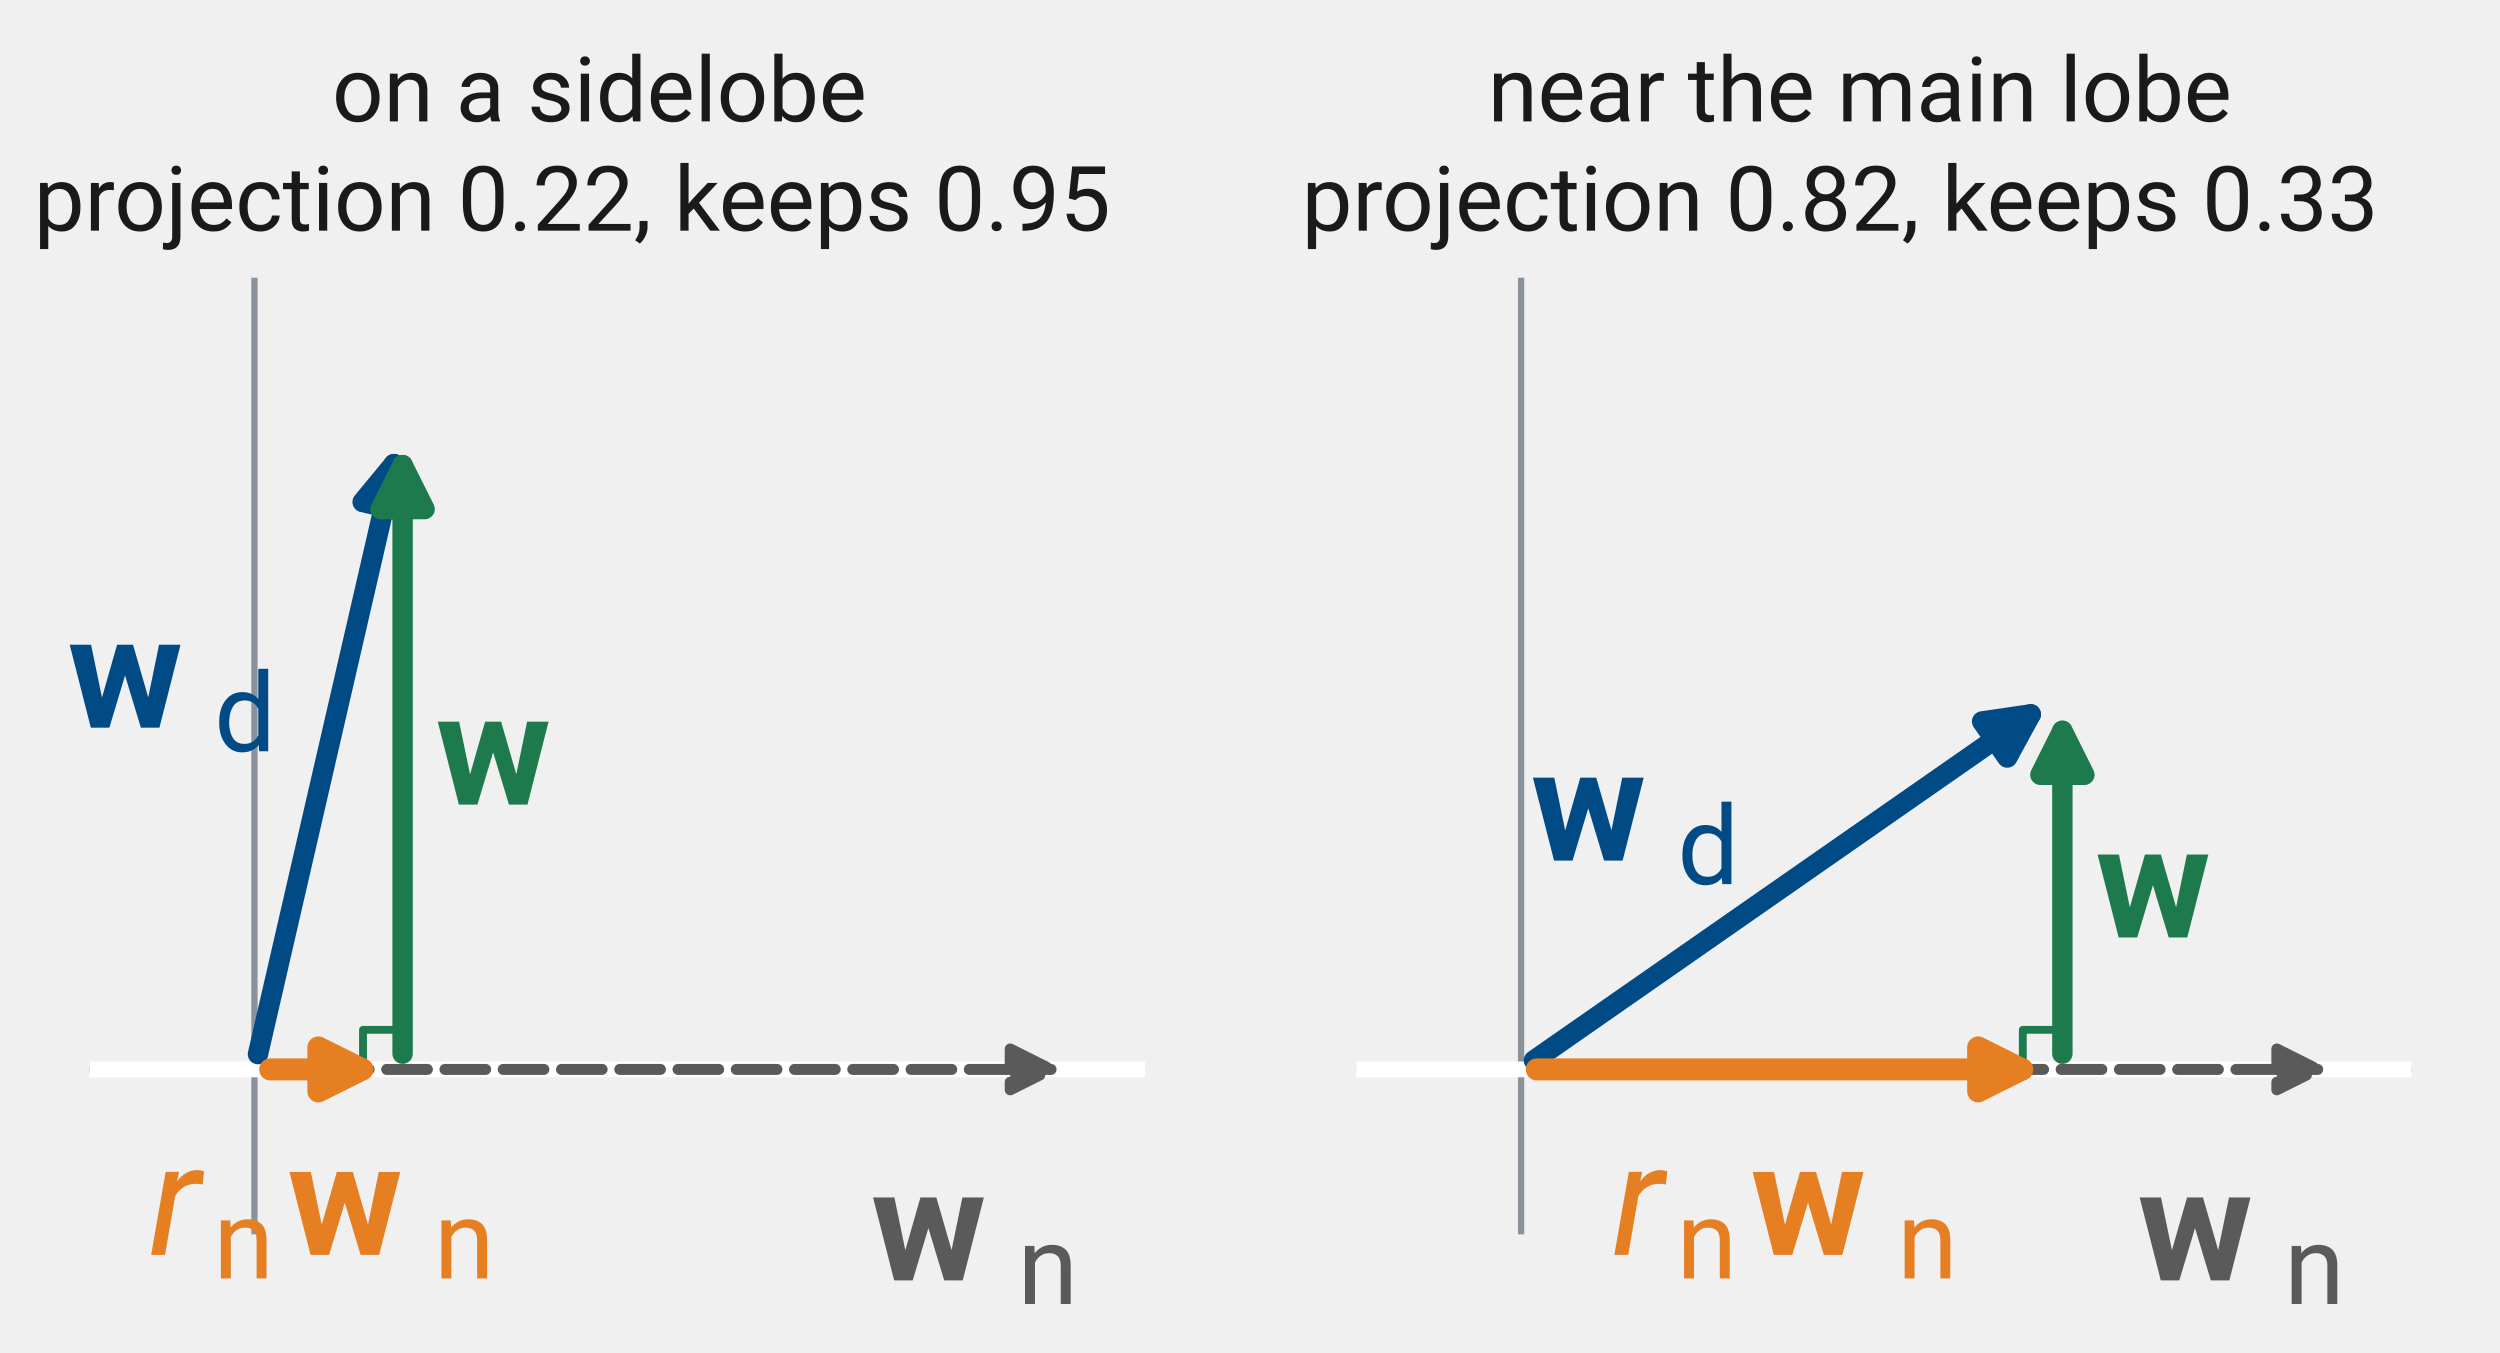
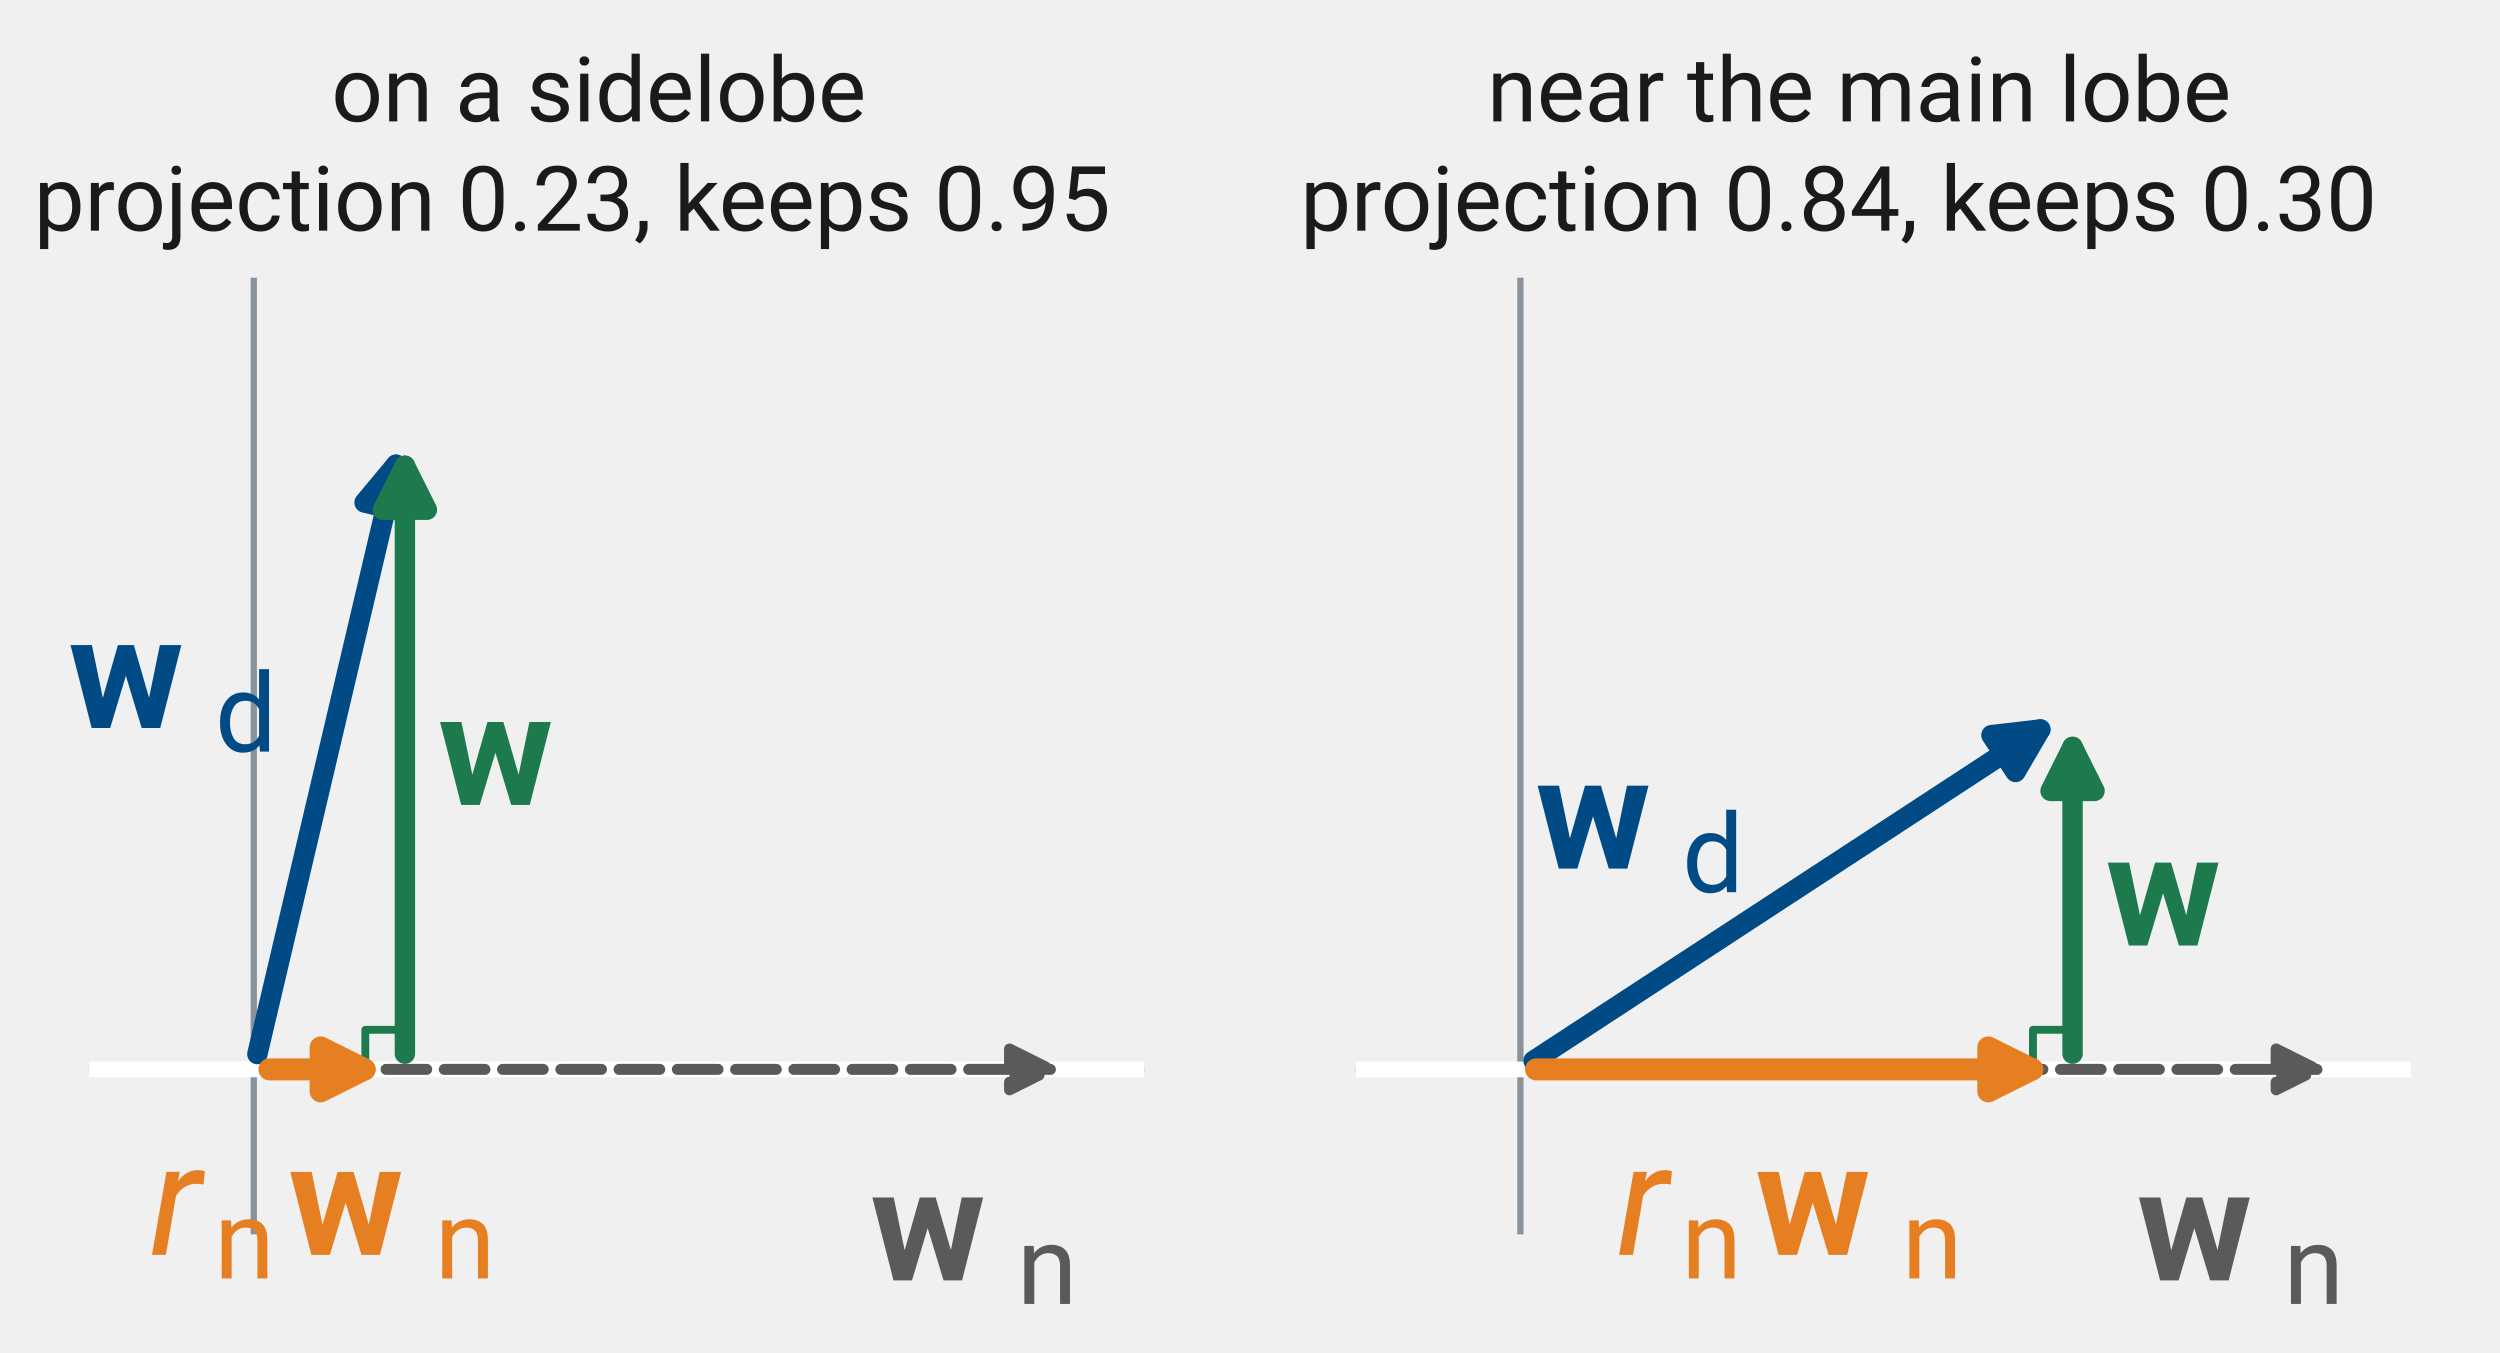
- <svg xmlns="http://www.w3.org/2000/svg" width="318.391pt" height="172.276pt" viewBox="0 0 318.391 172.276" version="1.1">
+ <svg xmlns="http://www.w3.org/2000/svg" width="318.396pt" height="172.276pt" viewBox="0 0 318.396 172.276" version="1.1">
  <defs>
    <style type="text/css">*{stroke-linejoin: round; stroke-linecap: butt}</style>
  </defs>
  <g id="figure_1">
    <g id="patch_1">
-       <path d="M 0 172.276  L 318.391 172.276  L 318.391 0  L 0 0  L 0 172.276  z " style="fill: none" />
+       <path d="M 0 172.276  L 318.396 172.276  L 318.396 0  L 0 0  L 0 172.276  z " style="fill: none" />
    </g>
    <g id="axes_1">
      <g id="patch_2">
-         <path d="M 11.402 157.2  L 145.829 157.2  L 145.829 35.375  L 11.402 35.375  L 11.402 157.2  z " style="fill: none" />
+         <path d="M 11.317 157.2  L 145.745 157.2  L 145.745 35.375  L 11.317 35.375  L 11.317 157.2  z " style="fill: none" />
      </g>
      <g id="matplotlib.axis_1" />
      <g id="matplotlib.axis_2" />
      <g id="line2d_1">
-         <path d="M 11.402 136.196  L 145.829 136.196  " clip-path="url(#pea82156cd3)" style="fill: none; stroke: #8a929c; stroke-width: 0.8; stroke-linecap: square" />
+         <path d="M 11.317 136.196  L 145.745 136.196  " clip-path="url(#pe4d78c6616)" style="fill: none; stroke: #8a929c; stroke-width: 0.8; stroke-linecap: square" />
      </g>
      <g id="line2d_2">
-         <path d="M 32.406 157.2  L 32.406 35.375  " clip-path="url(#pea82156cd3)" style="fill: none; stroke: #8a929c; stroke-width: 0.8; stroke-linecap: square" />
+         <path d="M 32.322 157.2  L 32.322 35.375  " clip-path="url(#pe4d78c6616)" style="fill: none; stroke: #8a929c; stroke-width: 0.8; stroke-linecap: square" />
      </g>
      <g id="line2d_3">
-         <path d="M 11.402 136.196  L 145.829 136.196  " clip-path="url(#pea82156cd3)" style="fill: none; stroke: #ffffff; stroke-width: 2; stroke-linecap: square" />
+         <path d="M 11.317 136.196  L 145.745 136.196  " clip-path="url(#pe4d78c6616)" style="fill: none; stroke: #ffffff; stroke-width: 2; stroke-linecap: square" />
      </g>
      <g id="line2d_4">
-         <path d="M 46.232 136.196  L 46.232 131.155  L 51.273 131.155  " clip-path="url(#pea82156cd3)" style="fill: none; stroke: #1d7a4d; stroke-linecap: square" />
+         <path d="M 46.525 136.196  L 46.525 131.155  L 51.567 131.155  " clip-path="url(#pe4d78c6616)" style="fill: none; stroke: #1d7a4d; stroke-linecap: square" />
      </g>
      <g id="patch_3">
-         <path d="M 34.409 136.196  Q 84.917 136.196 133.859 136.196  " style="fill: none; stroke-dasharray: 5.18,2.24; stroke-dashoffset: 0; stroke: #5a5a5a; stroke-width: 1.4; stroke-linecap: round" />
-         <path d="M 128.659 133.596  L 133.859 136.196  L 128.659 138.796  z " style="fill: #5a5a5a; stroke-dasharray: 5.18,2.24; stroke-dashoffset: 0; stroke: #5a5a5a; stroke-width: 1.4; stroke-linecap: round" />
+         <path d="M 34.325 136.196  Q 84.832 136.196 133.775 136.196  " style="fill: none; stroke-dasharray: 5.18,2.24; stroke-dashoffset: 0; stroke: #5a5a5a; stroke-width: 1.4; stroke-linecap: round" />
+         <path d="M 128.575 133.596  L 133.775 136.196  L 128.575 138.796  z " style="fill: #5a5a5a; stroke-dasharray: 5.18,2.24; stroke-dashoffset: 0; stroke: #5a5a5a; stroke-width: 1.4; stroke-linecap: round" />
      </g>
      <g id="patch_4">
-         <path d="M 32.856 134.244  Q 41.84 95.259 50.171 59.106  " style="fill: none; stroke: #004a85; stroke-width: 2.6; stroke-linecap: round" />
-         <path d="M 46.185 63.934  L 50.171 59.106  L 51.642 65.192  z " style="fill: #004a85; stroke: #004a85; stroke-width: 2.6; stroke-linecap: round" />
+         <path d="M 32.78 134.246  Q 41.944 95.303 50.443 59.189  " style="fill: none; stroke: #004a85; stroke-width: 2.6; stroke-linecap: round" />
+         <path d="M 46.434 63.998  L 50.443 59.189  L 51.885 65.281  z " style="fill: #004a85; stroke: #004a85; stroke-width: 2.6; stroke-linecap: round" />
      </g>
      <g id="patch_5">
-         <path d="M 34.41 136.196  Q 41.843 136.196 46.146 136.196  " style="fill: none; stroke: #e67e22; stroke-width: 2.8; stroke-linecap: round" />
-         <path d="M 40.546 133.396  L 46.146 136.196  L 40.546 138.996  z " style="fill: #e67e22; stroke: #e67e22; stroke-width: 2.8; stroke-linecap: round" />
+         <path d="M 34.318 136.196  Q 41.942 136.196 46.436 136.196  " style="fill: none; stroke: #e67e22; stroke-width: 2.8; stroke-linecap: round" />
+         <path d="M 40.836 133.396  L 46.436 136.196  L 40.836 138.996  z " style="fill: #e67e22; stroke: #e67e22; stroke-width: 2.8; stroke-linecap: round" />
      </g>
      <g id="patch_6">
-         <path d="M 51.273 134.192  Q 51.273 95.26 51.273 59.235  " style="fill: none; stroke: #1d7a4d; stroke-width: 2.6; stroke-linecap: round" />
-         <path d="M 48.473 64.835  L 51.273 59.235  L 54.073 64.835  z " style="fill: #1d7a4d; stroke: #1d7a4d; stroke-width: 2.6; stroke-linecap: round" />
+         <path d="M 51.567 134.194  Q 51.567 95.304 51.567 59.321  " style="fill: none; stroke: #1d7a4d; stroke-width: 2.6; stroke-linecap: round" />
+         <path d="M 48.767 64.921  L 51.567 59.321  L 54.367 64.921  z " style="fill: #1d7a4d; stroke: #1d7a4d; stroke-width: 2.6; stroke-linecap: round" />
      </g>
      <g id="text_1">
-         <g style="fill: #5a5a5a" transform="translate(110.9077 163.1322)">
+         <g style="fill: #5a5a5a" transform="translate(110.8232 163.1322)">
          <text>
            <tspan x="0" y="-0.062" style="font-weight: 700; font-size: 20px; font-family:'Source Sans Pro', 'Segoe UI', Roboto, Helvetica, Arial, sans-serif; fill: #5a5a5a">w</tspan>
            <tspan x="18.668" y="2.937" style="font-size: 14px; font-family:'Source Sans Pro', 'Segoe UI', Roboto, Helvetica, Arial, sans-serif; fill: #5a5a5a">n</tspan>
          </text>
        </g>
      </g>
      <g id="text_2">
-         <g style="fill: #004a85" transform="translate(8.598563 92.73951)">
+         <g style="fill: #004a85" transform="translate(8.703011 92.78351)">
          <text>
            <tspan x="0" y="-0.062" style="font-weight: 700; font-size: 20px; font-family:'Source Sans Pro', 'Segoe UI', Roboto, Helvetica, Arial, sans-serif; fill: #004a85">w</tspan>
            <tspan x="18.668" y="2.937" style="font-size: 14px; font-family:'Source Sans Pro', 'Segoe UI', Roboto, Helvetica, Arial, sans-serif; fill: #004a85">d</tspan>
          </text>
        </g>
      </g>
      <g id="text_3">
-         <g style="fill: #e67e22" transform="translate(18.93959 160.6117)">
+         <g style="fill: #e67e22" transform="translate(19.04403 160.6117)">
          <text>
            <tspan x="0" y="-0.797" style="font-style: oblique; font-size: 20px; font-family:'Source Sans Pro', 'Segoe UI', Roboto, Helvetica, Arial, sans-serif; fill: #e67e22">r</tspan>
            <tspan x="8.223" y="2.203" style="font-size: 14px; font-family:'Source Sans Pro', 'Segoe UI', Roboto, Helvetica, Arial, sans-serif; fill: #e67e22">n</tspan>
            <tspan x="36.311" y="2.203" style="font-size: 14px; font-family:'Source Sans Pro', 'Segoe UI', Roboto, Helvetica, Arial, sans-serif; fill: #e67e22">n</tspan>
            <tspan x="17.643" y="-0.797" style="font-weight: 700; font-size: 20px; font-family:'Source Sans Pro', 'Segoe UI', Roboto, Helvetica, Arial, sans-serif; fill: #e67e22">w</tspan>
          </text>
        </g>
      </g>
      <g id="text_4">
-         <g style="fill: #1d7a4d" transform="translate(55.47401 102.5354)">
+         <g style="fill: #1d7a4d" transform="translate(55.76736 102.5794)">
          <text>
            <tspan x="0" y="-0.062" style="font-weight: 700; font-size: 20px; font-family:'Source Sans Pro', 'Segoe UI', Roboto, Helvetica, Arial, sans-serif; fill: #1d7a4d">w</tspan>
          </text>
        </g>
      </g>
      <g id="text_5">
-         <text style="font-size: 11.5px; font-family:'Source Sans Pro', 'Segoe UI', Roboto, Helvetica, Arial, sans-serif; fill: #1a1a1a" transform="translate(42.29246 15.46063)">on a sidelobe</text>
-         <text style="font-size: 11.5px; font-family:'Source Sans Pro', 'Segoe UI', Roboto, Helvetica, Arial, sans-serif; fill: #1a1a1a" transform="translate(4.32 29.37518)">projection 0.22, keeps 0.95</text>
+         <text style="font-size: 11.5px; font-family:'Source Sans Pro', 'Segoe UI', Roboto, Helvetica, Arial, sans-serif; fill: #1a1a1a" transform="translate(42.20801 15.46063)">on a sidelobe</text>
+         <text style="font-size: 11.5px; font-family:'Source Sans Pro', 'Segoe UI', Roboto, Helvetica, Arial, sans-serif; fill: #1a1a1a" transform="translate(4.32 29.37518)">projection 0.23, keeps 0.95</text>
      </g>
    </g>
    <g id="axes_2">
      <g id="patch_7">
-         <path d="M 172.714 157.2  L 307.142 157.2  L 307.142 35.375  L 172.714 35.375  L 172.714 157.2  z " style="fill: none" />
+         <path d="M 172.63 157.2  L 307.057 157.2  L 307.057 35.375  L 172.63 35.375  L 172.63 157.2  z " style="fill: none" />
      </g>
      <g id="matplotlib.axis_3" />
      <g id="matplotlib.axis_4" />
      <g id="line2d_5">
-         <path d="M 172.714 136.196  L 307.142 136.196  " clip-path="url(#p3ae96b20f0)" style="fill: none; stroke: #8a929c; stroke-width: 0.8; stroke-linecap: square" />
+         <path d="M 172.63 136.196  L 307.057 136.196  " clip-path="url(#p6344c2c40f)" style="fill: none; stroke: #8a929c; stroke-width: 0.8; stroke-linecap: square" />
      </g>
      <g id="line2d_6">
-         <path d="M 193.719 157.2  L 193.719 35.375  " clip-path="url(#p3ae96b20f0)" style="fill: none; stroke: #8a929c; stroke-width: 0.8; stroke-linecap: square" />
+         <path d="M 193.634 157.2  L 193.634 35.375  " clip-path="url(#p6344c2c40f)" style="fill: none; stroke: #8a929c; stroke-width: 0.8; stroke-linecap: square" />
      </g>
      <g id="line2d_7">
-         <path d="M 172.714 136.196  L 307.142 136.196  " clip-path="url(#p3ae96b20f0)" style="fill: none; stroke: #ffffff; stroke-width: 2; stroke-linecap: square" />
+         <path d="M 172.63 136.196  L 307.057 136.196  " clip-path="url(#p6344c2c40f)" style="fill: none; stroke: #ffffff; stroke-width: 2; stroke-linecap: square" />
      </g>
      <g id="line2d_8">
-         <path d="M 257.616 136.196  L 257.616 131.155  L 262.657 131.155  " clip-path="url(#p3ae96b20f0)" style="fill: none; stroke: #1d7a4d; stroke-linecap: square" />
+         <path d="M 258.915 136.196  L 258.915 131.155  L 263.956 131.155  " clip-path="url(#p6344c2c40f)" style="fill: none; stroke: #1d7a4d; stroke-linecap: square" />
      </g>
      <g id="patch_8">
-         <path d="M 195.722 136.196  Q 246.23 136.196 295.172 136.196  " style="fill: none; stroke-dasharray: 5.18,2.24; stroke-dashoffset: 0; stroke: #5a5a5a; stroke-width: 1.4; stroke-linecap: round" />
-         <path d="M 289.972 133.596  L 295.172 136.196  L 289.972 138.796  z " style="fill: #5a5a5a; stroke-dasharray: 5.18,2.24; stroke-dashoffset: 0; stroke: #5a5a5a; stroke-width: 1.4; stroke-linecap: round" />
+         <path d="M 195.637 136.196  Q 246.145 136.196 295.088 136.196  " style="fill: none; stroke-dasharray: 5.18,2.24; stroke-dashoffset: 0; stroke: #5a5a5a; stroke-width: 1.4; stroke-linecap: round" />
+         <path d="M 289.888 133.596  L 295.088 136.196  L 289.888 138.796  z " style="fill: #5a5a5a; stroke-dasharray: 5.18,2.24; stroke-dashoffset: 0; stroke: #5a5a5a; stroke-width: 1.4; stroke-linecap: round" />
      </g>
      <g id="patch_9">
-         <path d="M 195.362 135.051  Q 228.189 112.183 258.631 90.976  " style="fill: none; stroke: #004a85; stroke-width: 2.6; stroke-linecap: round" />
-         <path d="M 252.436 91.879  L 258.631 90.976  L 255.637 96.474  z " style="fill: #004a85; stroke: #004a85; stroke-width: 2.6; stroke-linecap: round" />
+         <path d="M 195.31 135.1  Q 228.796 113.208 259.849 92.906  " style="fill: none; stroke: #004a85; stroke-width: 2.6; stroke-linecap: round" />
+         <path d="M 253.63 93.627  L 259.849 92.906  L 256.694 98.314  z " style="fill: #004a85; stroke: #004a85; stroke-width: 2.6; stroke-linecap: round" />
      </g>
      <g id="patch_10">
-         <path d="M 195.717 136.196  Q 228.188 136.196 257.529 136.196  " style="fill: none; stroke: #e67e22; stroke-width: 2.8; stroke-linecap: round" />
-         <path d="M 251.929 133.396  L 257.529 136.196  L 251.929 138.996  z " style="fill: #e67e22; stroke: #e67e22; stroke-width: 2.8; stroke-linecap: round" />
+         <path d="M 195.63 136.196  Q 228.794 136.196 258.828 136.196  " style="fill: none; stroke: #e67e22; stroke-width: 2.8; stroke-linecap: round" />
+         <path d="M 253.228 133.396  L 258.828 136.196  L 253.228 138.996  z " style="fill: #e67e22; stroke: #e67e22; stroke-width: 2.8; stroke-linecap: round" />
      </g>
      <g id="patch_11">
-         <path d="M 262.657 134.194  Q 262.657 112.181 262.657 93.075  " style="fill: none; stroke: #1d7a4d; stroke-width: 2.6; stroke-linecap: round" />
-         <path d="M 259.857 98.675  L 262.657 93.075  L 265.457 98.675  z " style="fill: #1d7a4d; stroke: #1d7a4d; stroke-width: 2.6; stroke-linecap: round" />
+         <path d="M 263.956 134.195  Q 263.956 113.208 263.956 95.127  " style="fill: none; stroke: #1d7a4d; stroke-width: 2.6; stroke-linecap: round" />
+         <path d="M 261.156 100.727  L 263.956 95.127  L 266.756 100.727  z " style="fill: #1d7a4d; stroke: #1d7a4d; stroke-width: 2.6; stroke-linecap: round" />
      </g>
      <g id="text_6">
-         <g style="fill: #5a5a5a" transform="translate(272.2204 163.1322)">
+         <g style="fill: #5a5a5a" transform="translate(272.1359 163.1322)">
          <text>
            <tspan x="0" y="-0.062" style="font-weight: 700; font-size: 20px; font-family:'Source Sans Pro', 'Segoe UI', Roboto, Helvetica, Arial, sans-serif; fill: #5a5a5a">w</tspan>
            <tspan x="18.668" y="2.937" style="font-size: 14px; font-family:'Source Sans Pro', 'Segoe UI', Roboto, Helvetica, Arial, sans-serif; fill: #5a5a5a">n</tspan>
          </text>
        </g>
      </g>
      <g id="text_7">
-         <g style="fill: #004a85" transform="translate(194.9469 109.6628)">
+         <g style="fill: #004a85" transform="translate(195.5543 110.6878)">
          <text>
            <tspan x="0" y="-0.062" style="font-weight: 700; font-size: 20px; font-family:'Source Sans Pro', 'Segoe UI', Roboto, Helvetica, Arial, sans-serif; fill: #004a85">w</tspan>
            <tspan x="18.668" y="2.937" style="font-size: 14px; font-family:'Source Sans Pro', 'Segoe UI', Roboto, Helvetica, Arial, sans-serif; fill: #004a85">d</tspan>
          </text>
        </g>
      </g>
      <g id="text_8">
-         <g style="fill: #e67e22" transform="translate(205.2879 160.6117)">
+         <g style="fill: #e67e22" transform="translate(205.8953 160.6117)">
          <text>
            <tspan x="0" y="-0.797" style="font-style: oblique; font-size: 20px; font-family:'Source Sans Pro', 'Segoe UI', Roboto, Helvetica, Arial, sans-serif; fill: #e67e22">r</tspan>
            <tspan x="8.223" y="2.203" style="font-size: 14px; font-family:'Source Sans Pro', 'Segoe UI', Roboto, Helvetica, Arial, sans-serif; fill: #e67e22">n</tspan>
            <tspan x="36.311" y="2.203" style="font-size: 14px; font-family:'Source Sans Pro', 'Segoe UI', Roboto, Helvetica, Arial, sans-serif; fill: #e67e22">n</tspan>
            <tspan x="17.643" y="-0.797" style="font-weight: 700; font-size: 20px; font-family:'Source Sans Pro', 'Segoe UI', Roboto, Helvetica, Arial, sans-serif; fill: #e67e22">w</tspan>
          </text>
        </g>
      </g>
      <g id="text_9">
-         <g style="fill: #1d7a4d" transform="translate(266.8579 119.4587)">
+         <g style="fill: #1d7a4d" transform="translate(268.1572 120.4837)">
          <text>
            <tspan x="0" y="-0.062" style="font-weight: 700; font-size: 20px; font-family:'Source Sans Pro', 'Segoe UI', Roboto, Helvetica, Arial, sans-serif; fill: #1d7a4d">w</tspan>
          </text>
        </g>
      </g>
      <g id="text_10">
-         <text style="font-size: 11.5px; font-family:'Source Sans Pro', 'Segoe UI', Roboto, Helvetica, Arial, sans-serif; fill: #1a1a1a" transform="translate(189.4755 15.46063)">near the main lobe</text>
-         <text style="font-size: 11.5px; font-family:'Source Sans Pro', 'Segoe UI', Roboto, Helvetica, Arial, sans-serif; fill: #1a1a1a" transform="translate(165.7855 29.37518)">projection 0.82, keeps 0.33</text>
+         <text style="font-size: 11.5px; font-family:'Source Sans Pro', 'Segoe UI', Roboto, Helvetica, Arial, sans-serif; fill: #1a1a1a" transform="translate(189.391 15.46063)">near the main lobe</text>
+         <text style="font-size: 11.5px; font-family:'Source Sans Pro', 'Segoe UI', Roboto, Helvetica, Arial, sans-serif; fill: #1a1a1a" transform="translate(165.6112 29.37518)">projection 0.84, keeps 0.30</text>
      </g>
    </g>
  </g>
  <defs>
-     <clipPath id="pea82156cd3">
-       <rect x="11.402" y="35.375" width="134.427" height="121.825" />
+     <clipPath id="pe4d78c6616">
+       <rect x="11.317" y="35.375" width="134.427" height="121.825" />
    </clipPath>
-     <clipPath id="p3ae96b20f0">
-       <rect x="172.714" y="35.375" width="134.427" height="121.825" />
+     <clipPath id="p6344c2c40f">
+       <rect x="172.63" y="35.375" width="134.427" height="121.825" />
    </clipPath>
  </defs>
</svg>
